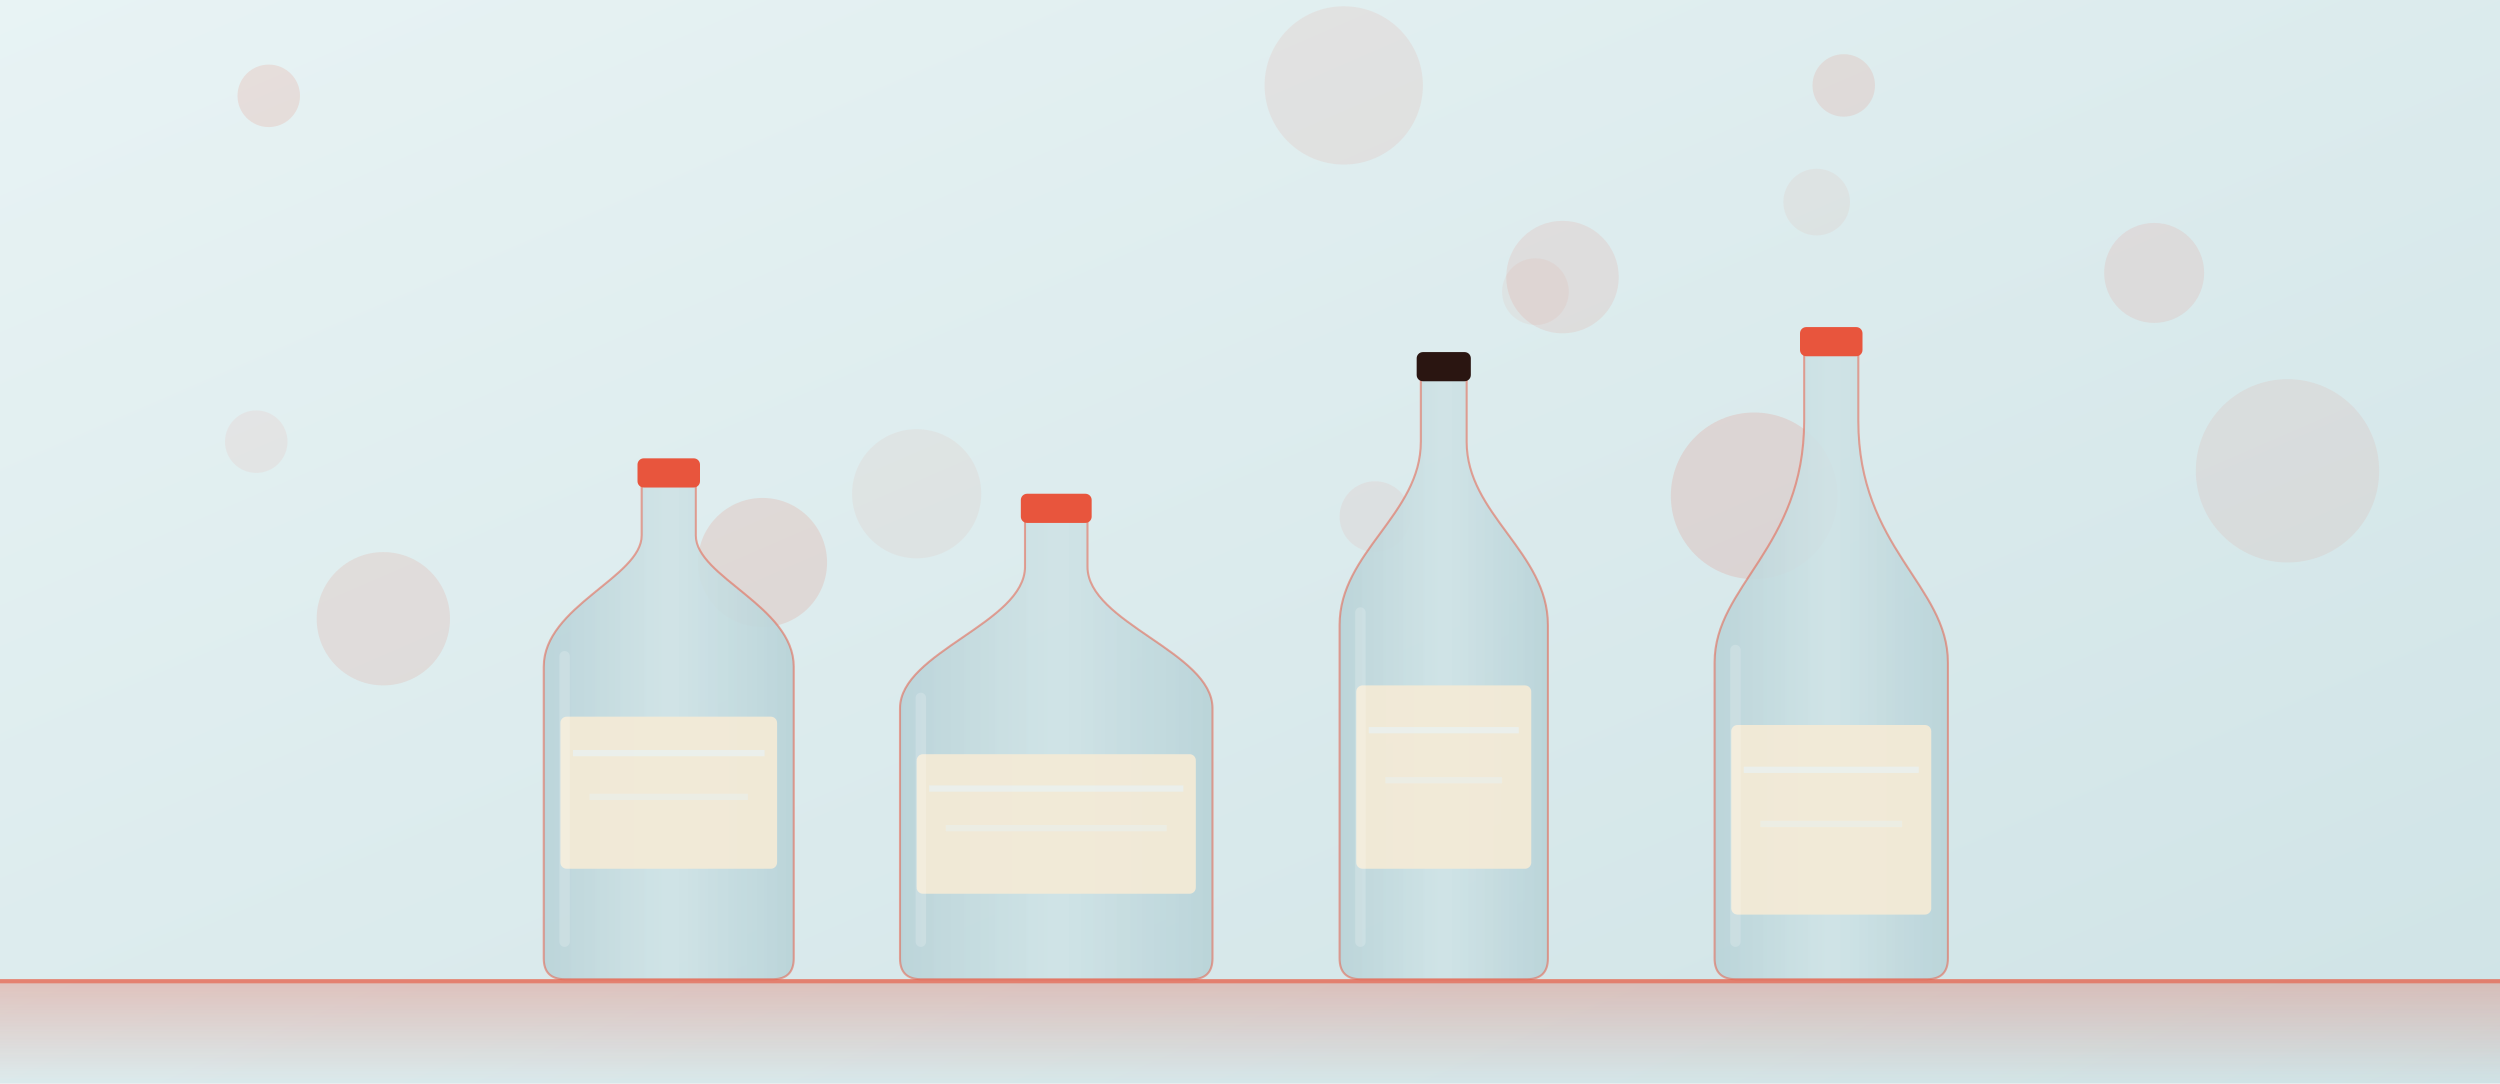
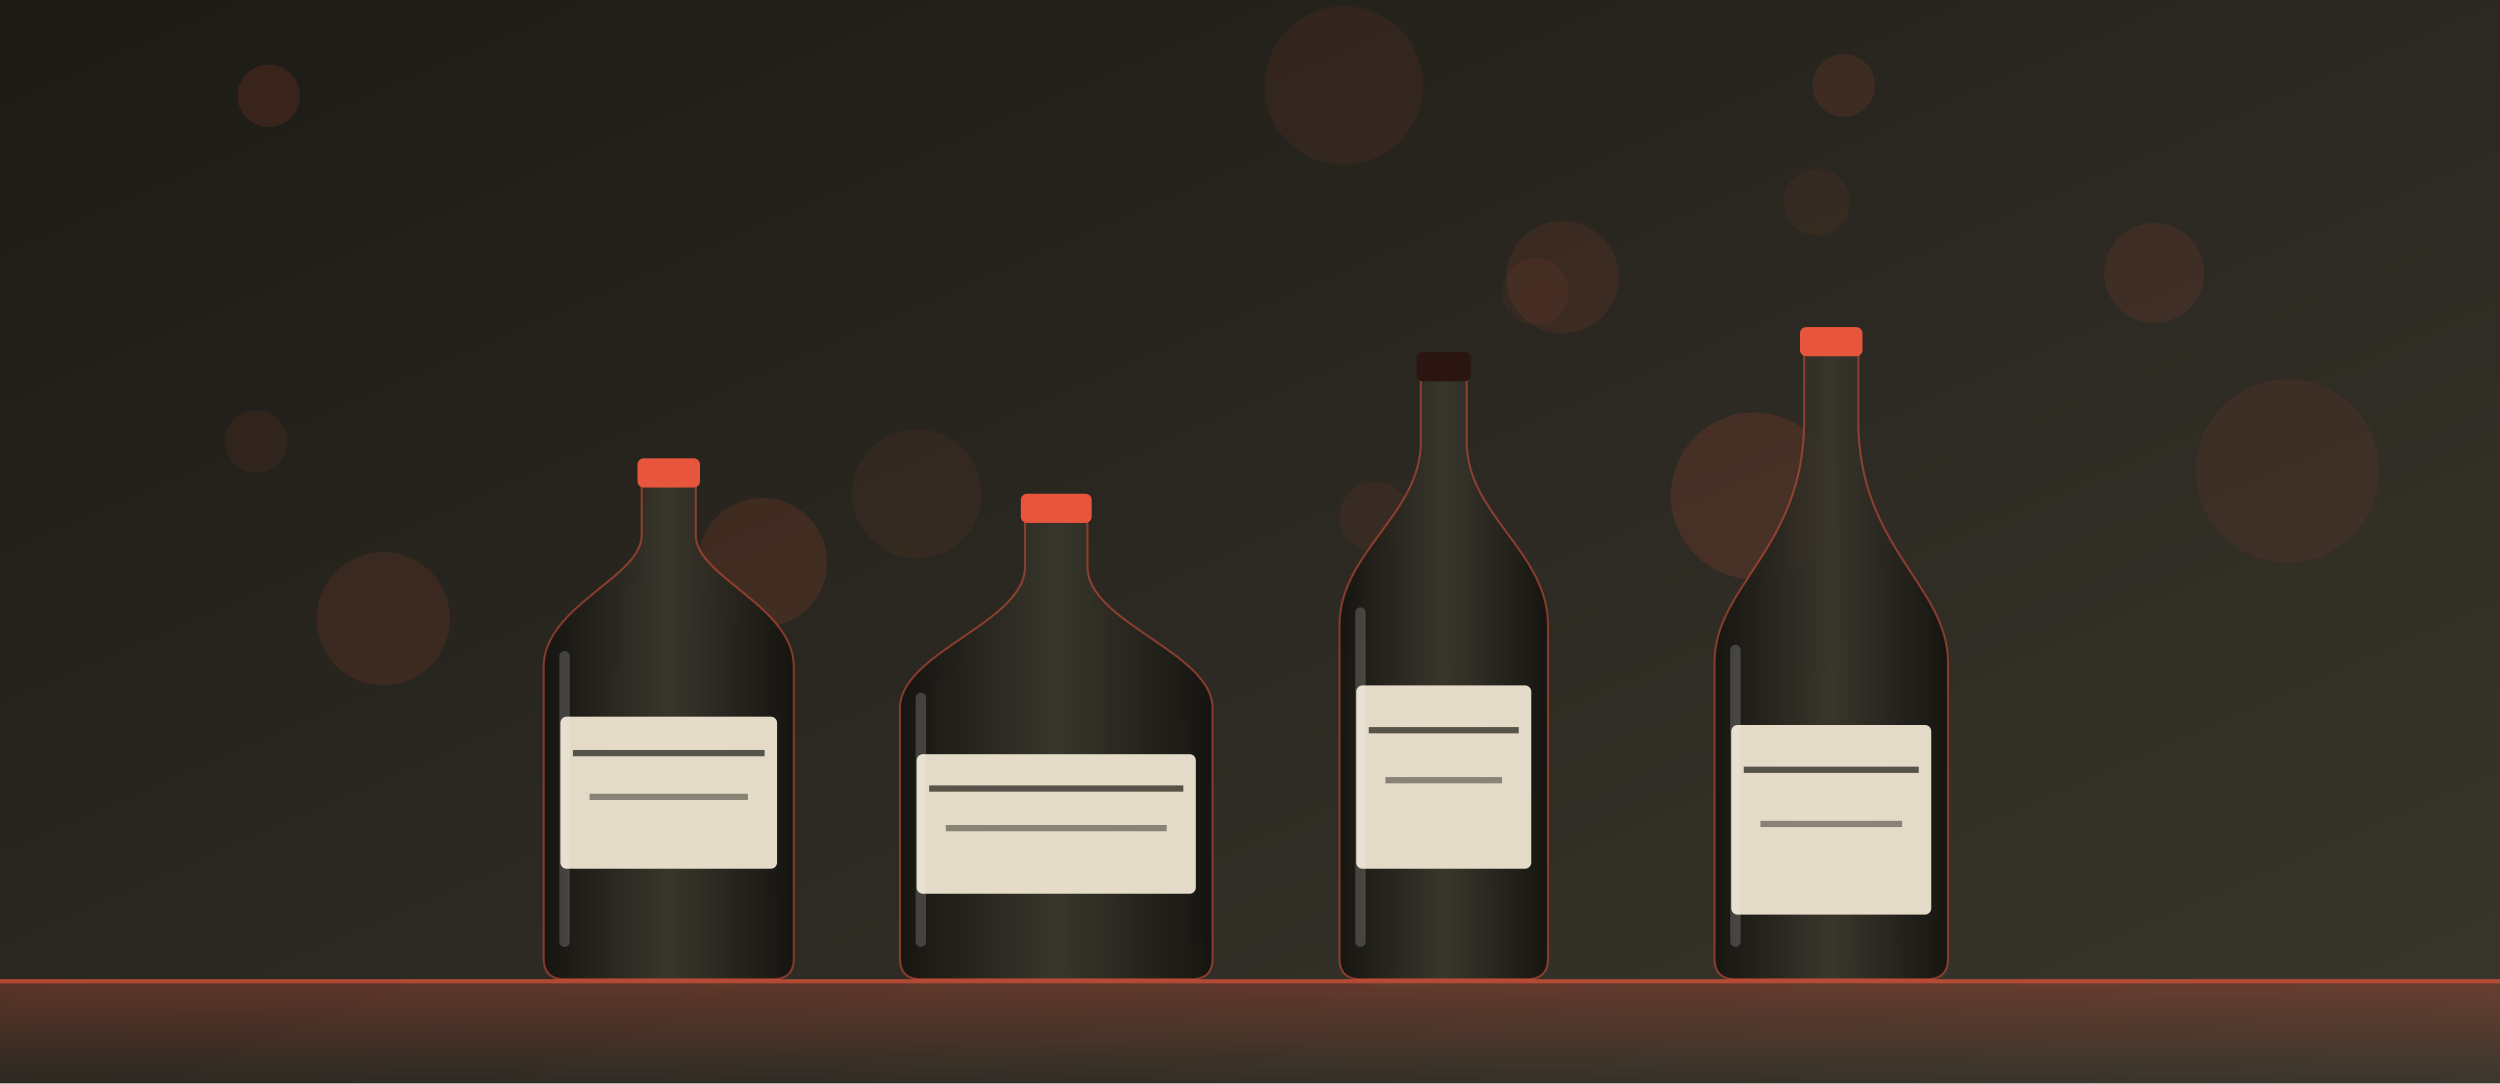
<svg xmlns="http://www.w3.org/2000/svg" viewBox="0 0 1200 520" role="img" aria-label="Иллюстрация: Room Alco">
  <defs>
    <linearGradient id="bg" x1="0" y1="0" x2="1" y2="1">
-       <stop offset="0" stop-color="#e8f3f4" />
-       <stop offset="1" stop-color="#cfe3e6" />
+       <stop offset="0" stop-color="#1b1a15" />
+       <stop offset="1" stop-color="#3a372d" />
    </linearGradient>
    <linearGradient id="glass" x1="0" y1="0" x2="1" y2="0">
-       <stop offset="0" stop-color="#b9d3d8" stop-opacity=".92" />
-       <stop offset=".5" stop-color="#cfe3e6" stop-opacity=".9" />
-       <stop offset="1" stop-color="#b9d3d8" stop-opacity=".95" />
+       <stop offset="0" stop-color="#14130f" stop-opacity=".92" />
+       <stop offset=".5" stop-color="#3a372d" stop-opacity=".9" />
+       <stop offset="1" stop-color="#14130f" stop-opacity=".95" />
    </linearGradient>
    <linearGradient id="floor" x1="0" y1="0" x2="0" y2="1">
      <stop offset="0" stop-color="#e8553d" stop-opacity=".28" />
      <stop offset="1" stop-color="#e8553d" stop-opacity="0" />
    </linearGradient>
  </defs>
  <rect width="1200" height="520" fill="url(#bg)" />
  <circle cx="660" cy="248" r="17" fill="#e8553d" fill-opacity="0.07" />
  <circle cx="645" cy="41" r="38" fill="#e8553d" fill-opacity="0.08" />
  <circle cx="737" cy="140" r="16" fill="#e8553d" fill-opacity="0.06" />
  <circle cx="750" cy="133" r="27" fill="#e8553d" fill-opacity="0.10" />
  <circle cx="842" cy="238" r="40" fill="#e8553d" fill-opacity="0.14" />
  <circle cx="872" cy="97" r="16" fill="#e8553d" fill-opacity="0.06" />
  <circle cx="366" cy="270" r="31" fill="#e8553d" fill-opacity="0.13" />
  <circle cx="1098" cy="226" r="44" fill="#e8553d" fill-opacity="0.08" />
  <circle cx="440" cy="237" r="31" fill="#e8553d" fill-opacity="0.06" />
  <circle cx="1034" cy="131" r="24" fill="#e8553d" fill-opacity="0.10" />
  <circle cx="885" cy="41" r="15" fill="#e8553d" fill-opacity="0.12" />
  <circle cx="123" cy="212" r="15" fill="#e8553d" fill-opacity="0.07" />
  <circle cx="184" cy="297" r="32" fill="#e8553d" fill-opacity="0.11" />
  <circle cx="129" cy="46" r="15" fill="#e8553d" fill-opacity="0.13" />
  <rect x="0" y="470" width="1200" height="50" fill="url(#floor)" />
  <rect x="0" y="470" width="1200" height="2" fill="#e8553d" fill-opacity=".6" />
  <path d="M308 228 L334 228 L334 257 C334 277 381 291 381 320 L381 460 Q381 470 371 470 L271 470 Q261 470 261 460 L261 320 C261 291 308 277 308 257 Z" fill="url(#glass)" stroke="#e8553d" stroke-opacity=".5" />
  <rect x="306" y="220" width="30" height="14" rx="3" fill="#e8553d" />
  <rect x="269" y="344" width="104" height="73" rx="3" fill="#f4ead6" fill-opacity=".92" />
-   <rect x="275" y="360" width="92" height="3" fill="#e8f3f4" fill-opacity=".7" />
-   <rect x="283" y="381" width="76" height="3" fill="#e8f3f4" fill-opacity=".45" />
+   <rect x="275" y="360" width="92" height="3" fill="#1b1a15" fill-opacity=".7" />
+   <rect x="283" y="381" width="76" height="3" fill="#1b1a15" fill-opacity=".45" />
  <path d="M271 315 L271 452" stroke="#fff" stroke-opacity=".18" stroke-width="5" stroke-linecap="round" />
  <path d="M492 245 L522 245 L522 272 C522 299 582 313 582 340 L582 460 Q582 470 572 470 L442 470 Q432 470 432 460 L432 340 C432 313 492 299 492 272 Z" fill="url(#glass)" stroke="#e8553d" stroke-opacity=".5" />
  <rect x="490" y="237" width="34" height="14" rx="3" fill="#e8553d" />
  <rect x="440" y="362" width="134" height="67" rx="3" fill="#f4ead6" fill-opacity=".92" />
-   <rect x="446" y="377" width="122" height="3" fill="#e8f3f4" fill-opacity=".7" />
-   <rect x="454" y="396" width="106" height="3" fill="#e8f3f4" fill-opacity=".45" />
+   <rect x="446" y="377" width="122" height="3" fill="#1b1a15" fill-opacity=".7" />
+   <rect x="454" y="396" width="106" height="3" fill="#1b1a15" fill-opacity=".45" />
  <path d="M442 335 L442 452" stroke="#fff" stroke-opacity=".18" stroke-width="5" stroke-linecap="round" />
  <path d="M682 177 L704 177 L704 212 C704 247 743 265 743 300 L743 460 Q743 470 733 470 L653 470 Q643 470 643 460 L643 300 C643 265 682 247 682 212 Z" fill="url(#glass)" stroke="#e8553d" stroke-opacity=".5" />
  <rect x="680" y="169" width="26" height="14" rx="3" fill="#2a1511" />
  <rect x="651" y="329" width="84" height="88" rx="3" fill="#f4ead6" fill-opacity=".92" />
-   <rect x="657" y="349" width="72" height="3" fill="#e8f3f4" fill-opacity=".7" />
-   <rect x="665" y="373" width="56" height="3" fill="#e8f3f4" fill-opacity=".45" />
+   <rect x="657" y="349" width="72" height="3" fill="#1b1a15" fill-opacity=".7" />
+   <rect x="665" y="373" width="56" height="3" fill="#1b1a15" fill-opacity=".45" />
  <path d="M653 294 L653 452" stroke="#fff" stroke-opacity=".18" stroke-width="5" stroke-linecap="round" />
  <path d="M866 165 L892 165 L892 202 C892 263 935 281 935 318 L935 460 Q935 470 925 470 L833 470 Q823 470 823 460 L823 318 C823 281 866 263 866 202 Z" fill="url(#glass)" stroke="#e8553d" stroke-opacity=".5" />
  <rect x="864" y="157" width="30" height="14" rx="3" fill="#e8553d" />
  <rect x="831" y="348" width="96" height="91" rx="3" fill="#f4ead6" fill-opacity=".92" />
-   <rect x="837" y="368" width="84" height="3" fill="#e8f3f4" fill-opacity=".7" />
-   <rect x="845" y="394" width="68" height="3" fill="#e8f3f4" fill-opacity=".45" />
+   <rect x="837" y="368" width="84" height="3" fill="#1b1a15" fill-opacity=".7" />
+   <rect x="845" y="394" width="68" height="3" fill="#1b1a15" fill-opacity=".45" />
  <path d="M833 312 L833 452" stroke="#fff" stroke-opacity=".18" stroke-width="5" stroke-linecap="round" />
</svg>
